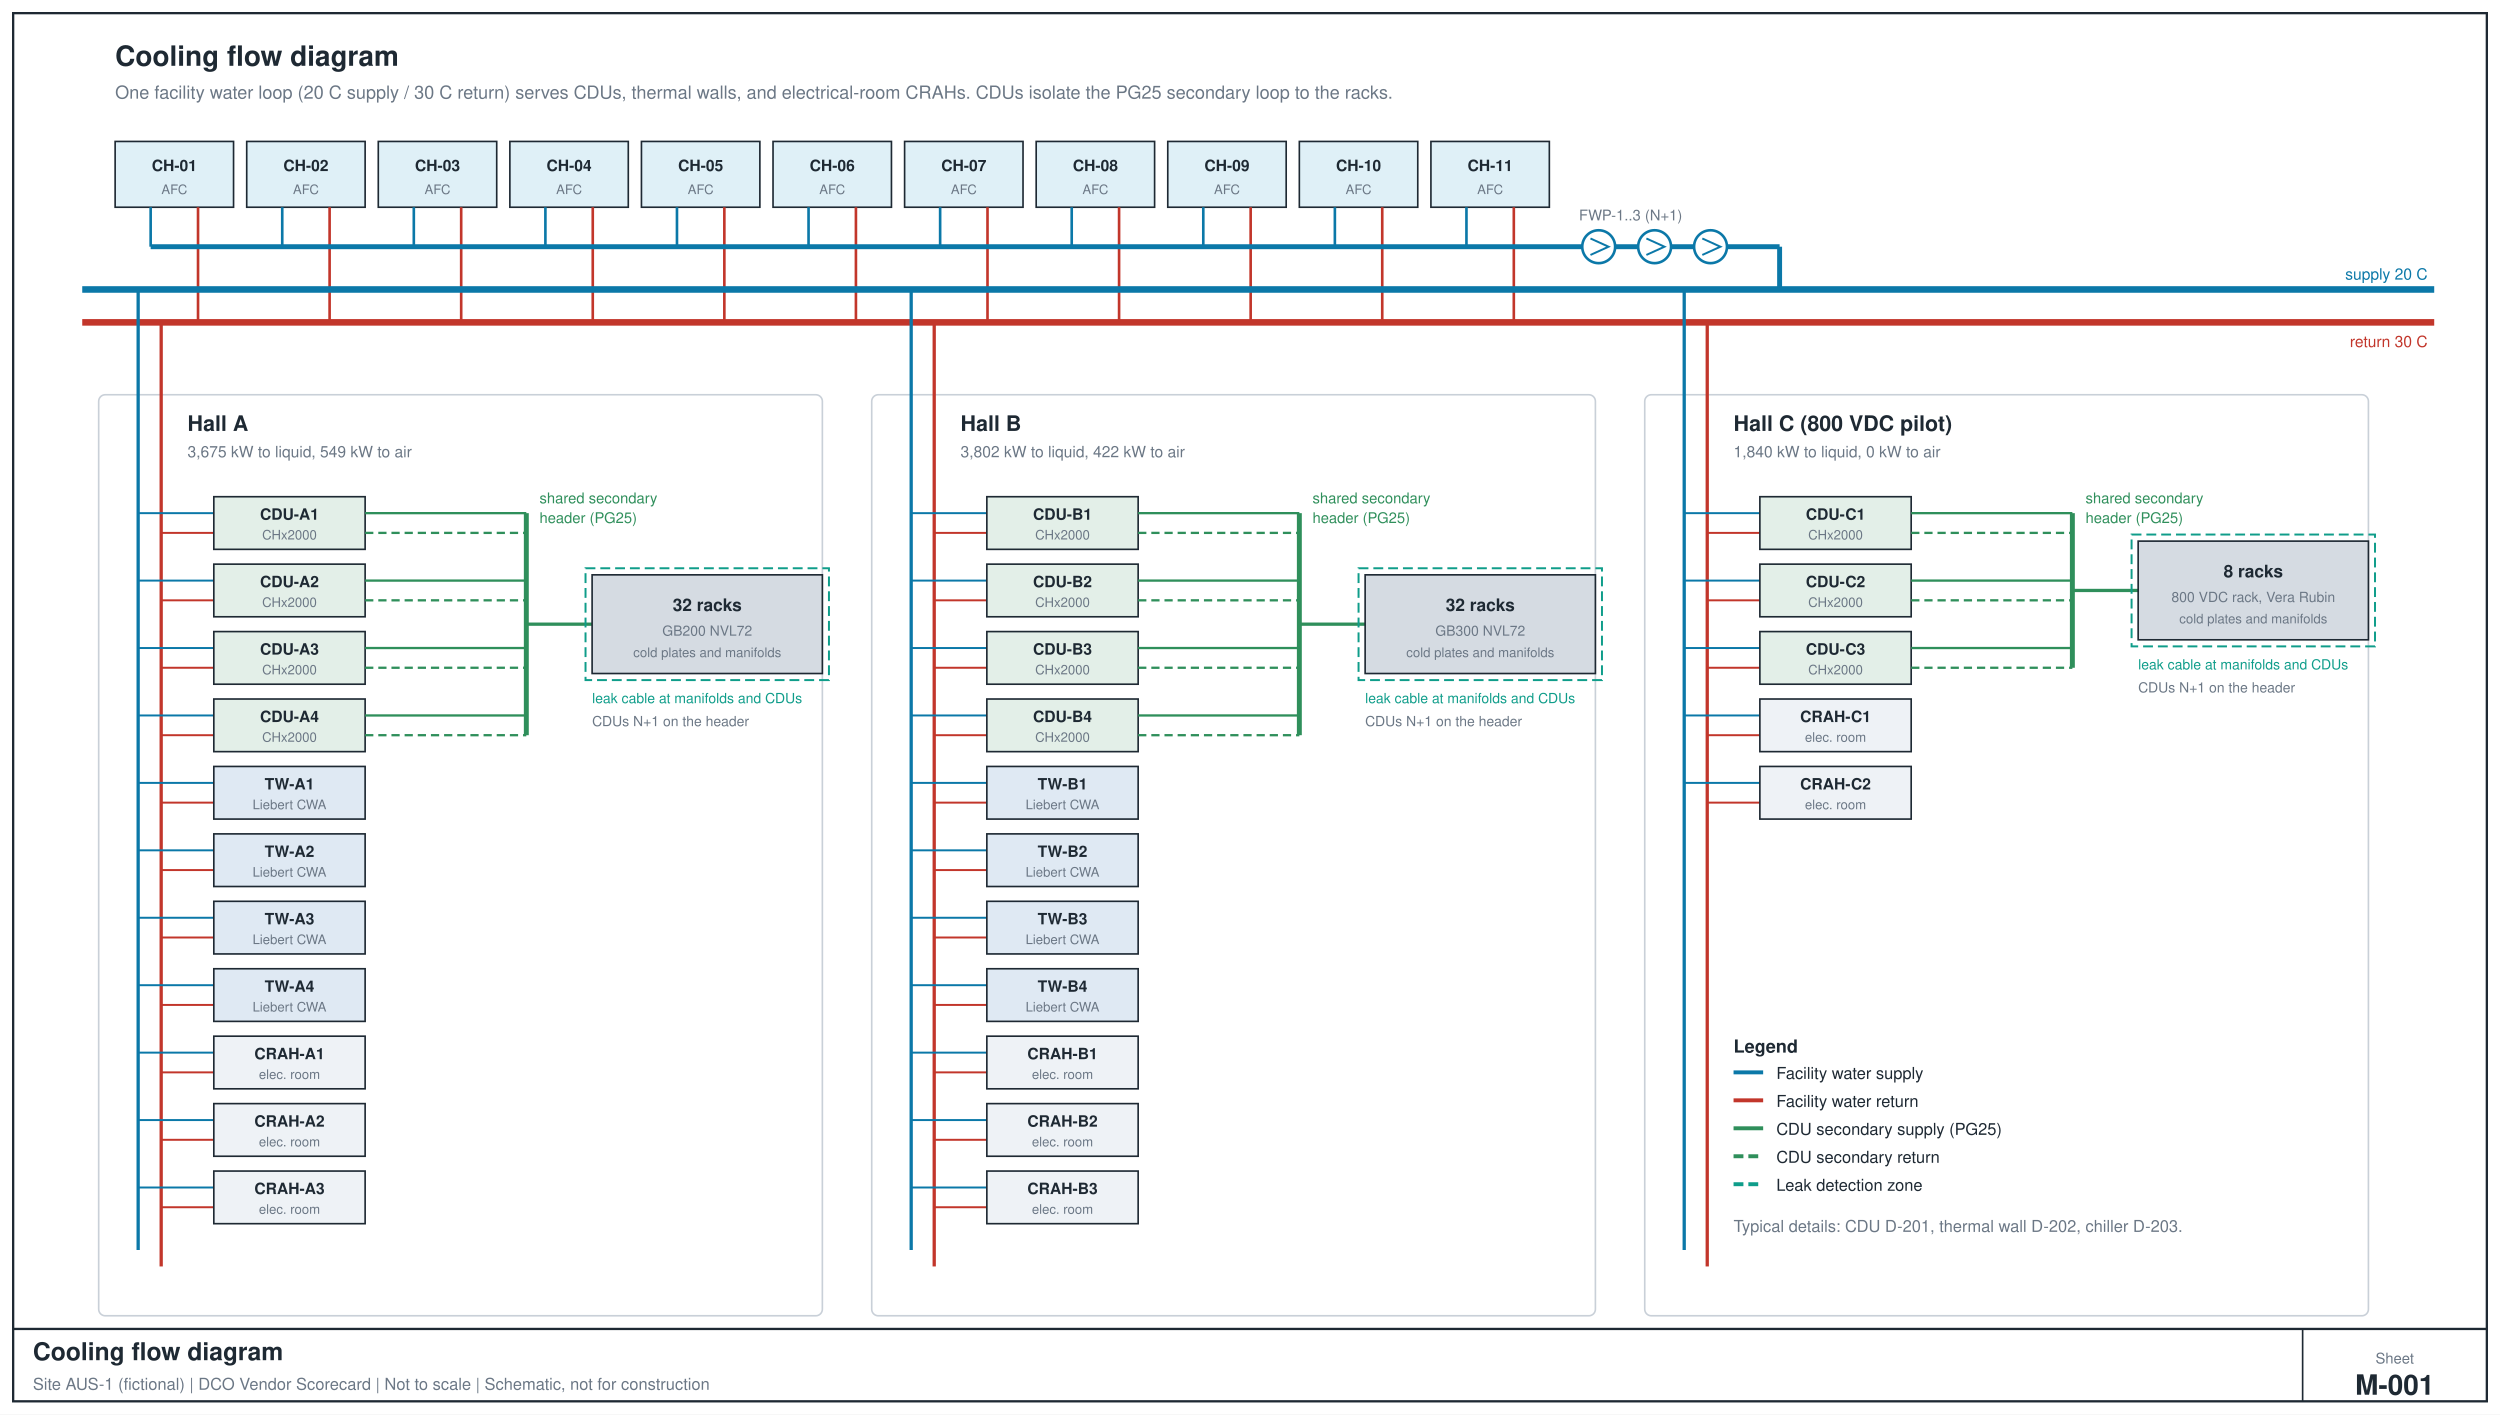
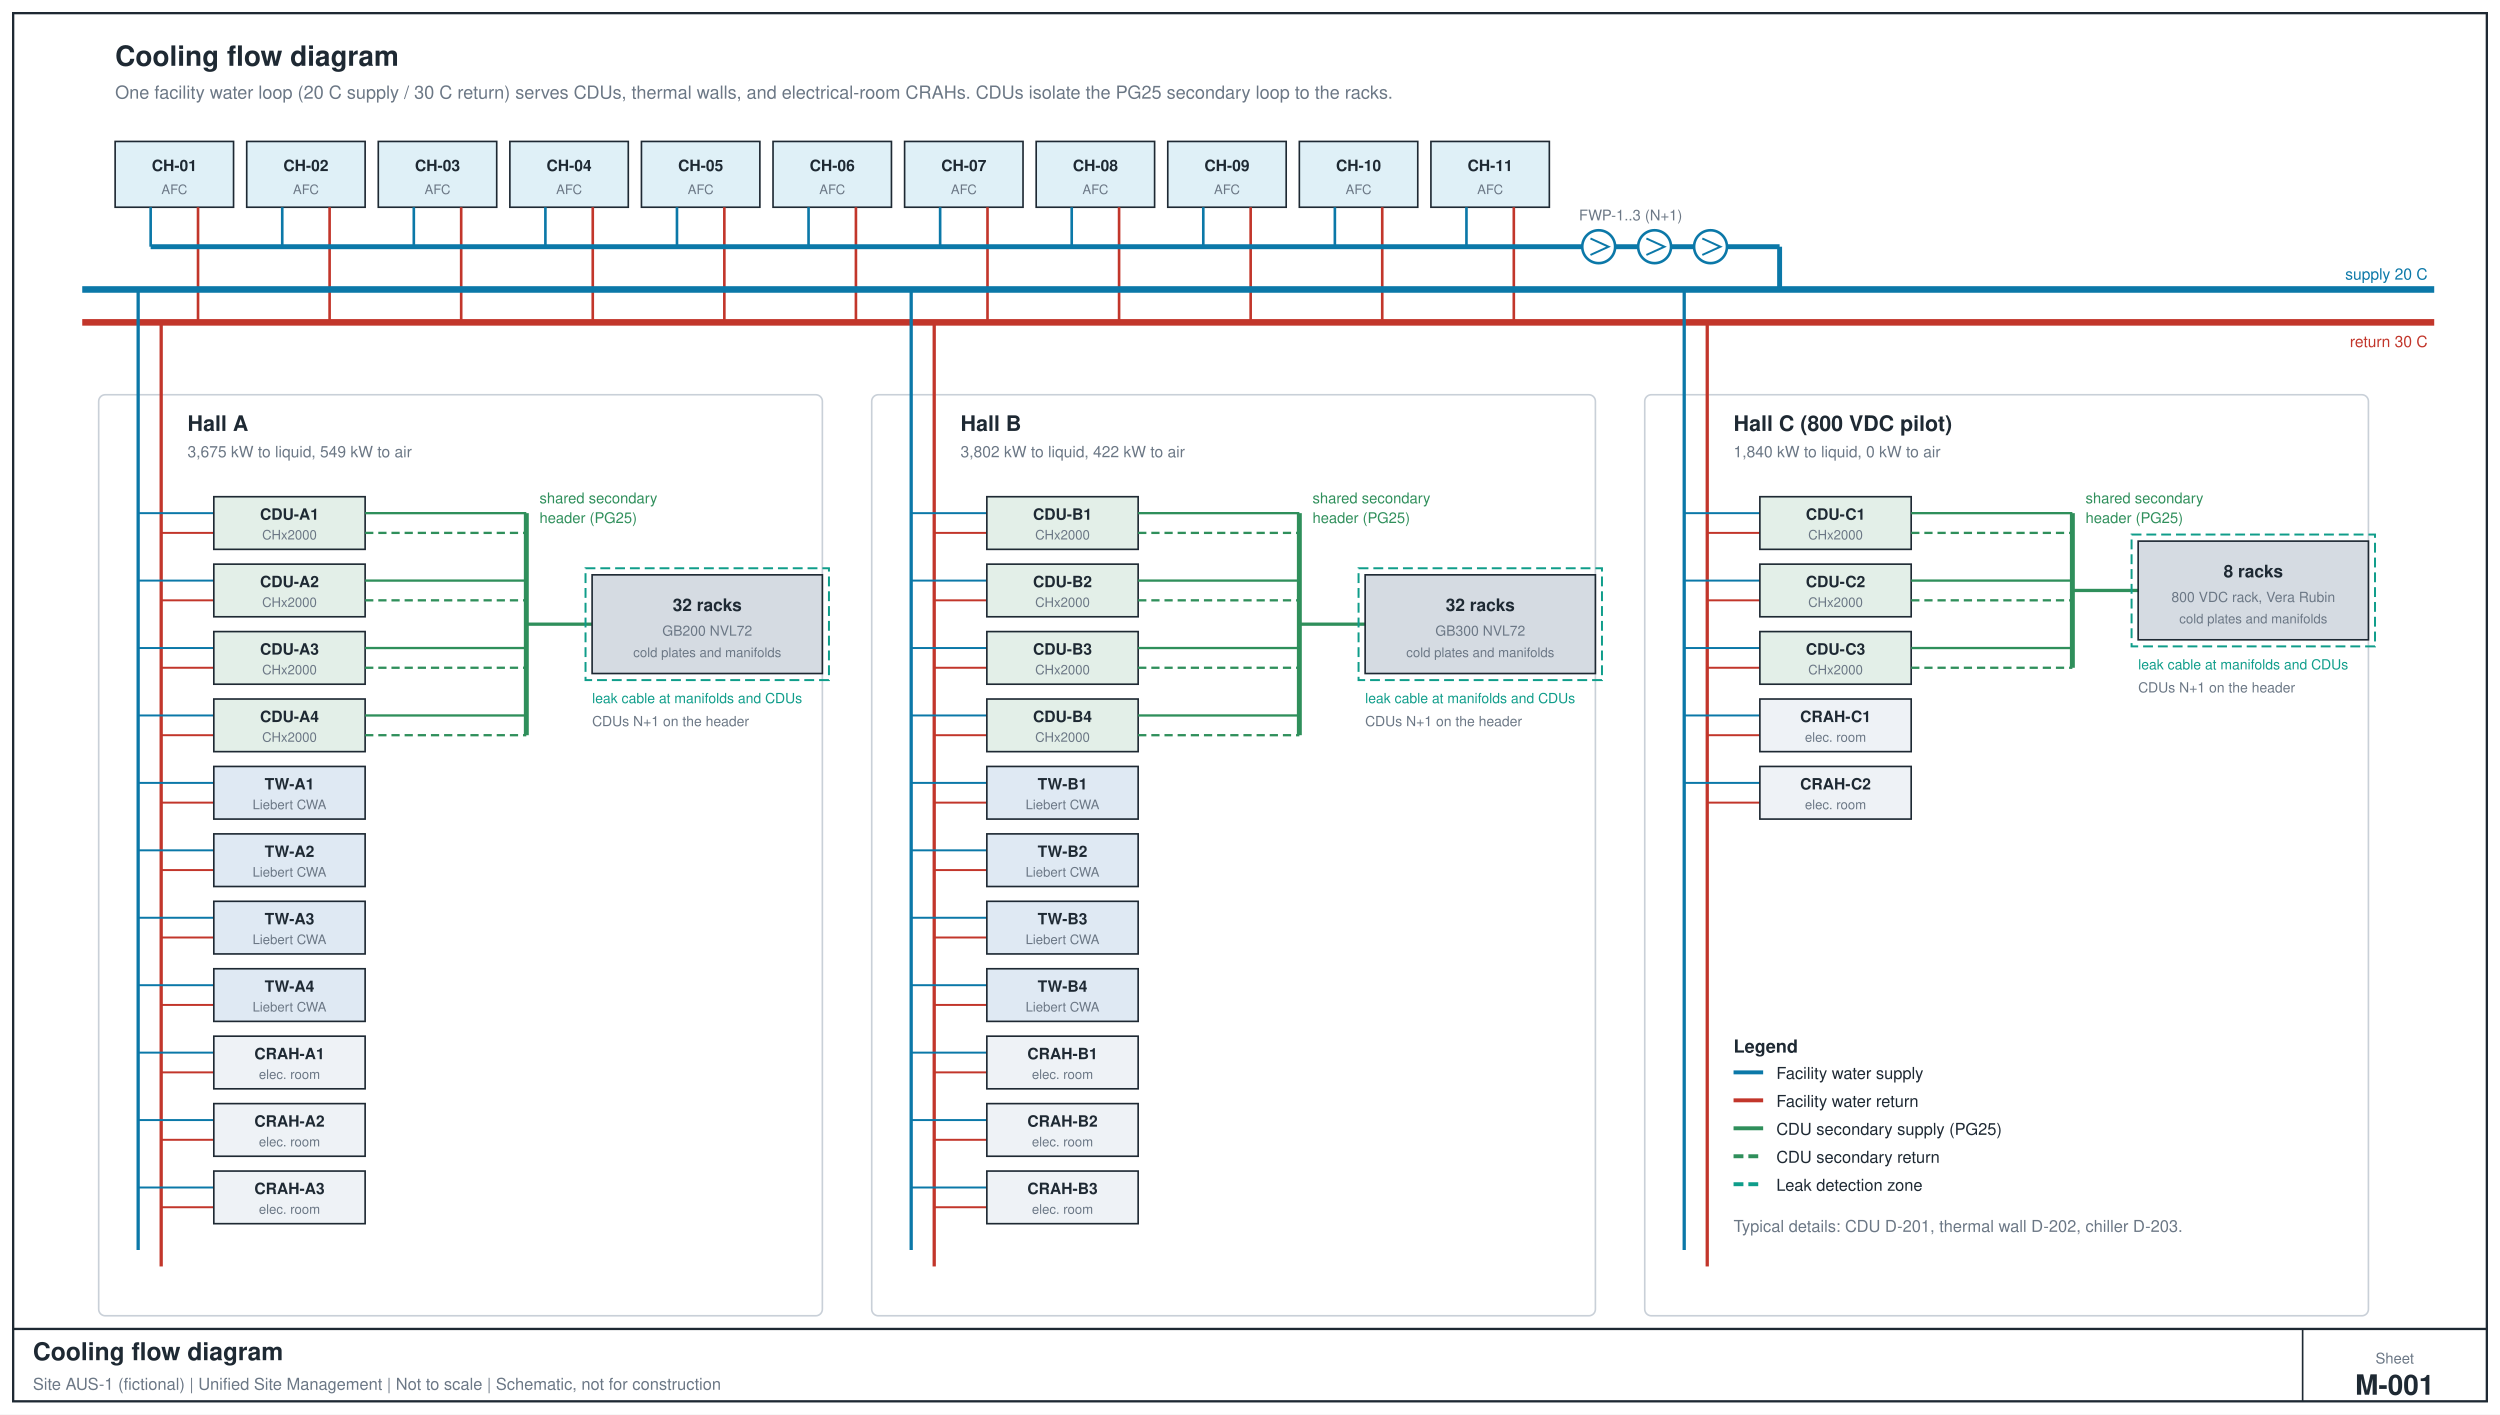
<svg xmlns="http://www.w3.org/2000/svg" width="1520" height="860" viewBox="0 0 1520 860">
  <rect width="100%" height="100%" fill="#ffffff" />
  <text x="70.0" y="40.0" font-family="Helvetica, Arial, sans-serif" font-size="17" text-anchor="start" fill="#1e2933" font-weight="bold">Cooling flow diagram</text>
  <text x="70.0" y="60.0" font-family="Helvetica, Arial, sans-serif" font-size="11" text-anchor="start" fill="#6b7785" font-weight="normal">One facility water loop (20 C supply / 30 C return) serves CDUs, thermal walls, and electrical-room CRAHs. CDUs isolate the PG25 secondary loop to the racks.</text>
  <rect x="70.0" y="86.0" width="72.0" height="40.0" rx="0" fill="#dff0f7" stroke="#1e2933" stroke-width="1.0" />
  <text x="106.0" y="104.0" font-family="Helvetica, Arial, sans-serif" font-size="9.5" text-anchor="middle" fill="#1e2933" font-weight="bold">CH-01</text>
  <text x="106.0" y="118.0" font-family="Helvetica, Arial, sans-serif" font-size="8" text-anchor="middle" fill="#6b7785" font-weight="normal">AFC</text>
  <line x1="91.6" y1="126.0" x2="91.6" y2="150.0" stroke="#0b78a8" stroke-width="1.6" />
  <line x1="120.4" y1="126.0" x2="120.4" y2="196.0" stroke="#c2362b" stroke-width="1.6" />
  <rect x="150.0" y="86.0" width="72.0" height="40.0" rx="0" fill="#dff0f7" stroke="#1e2933" stroke-width="1.0" />
  <text x="186.0" y="104.0" font-family="Helvetica, Arial, sans-serif" font-size="9.5" text-anchor="middle" fill="#1e2933" font-weight="bold">CH-02</text>
  <text x="186.0" y="118.0" font-family="Helvetica, Arial, sans-serif" font-size="8" text-anchor="middle" fill="#6b7785" font-weight="normal">AFC</text>
  <line x1="171.6" y1="126.0" x2="171.6" y2="150.0" stroke="#0b78a8" stroke-width="1.6" />
  <line x1="200.4" y1="126.0" x2="200.4" y2="196.0" stroke="#c2362b" stroke-width="1.6" />
  <rect x="230.0" y="86.0" width="72.0" height="40.0" rx="0" fill="#dff0f7" stroke="#1e2933" stroke-width="1.0" />
  <text x="266.0" y="104.0" font-family="Helvetica, Arial, sans-serif" font-size="9.5" text-anchor="middle" fill="#1e2933" font-weight="bold">CH-03</text>
  <text x="266.0" y="118.0" font-family="Helvetica, Arial, sans-serif" font-size="8" text-anchor="middle" fill="#6b7785" font-weight="normal">AFC</text>
  <line x1="251.6" y1="126.0" x2="251.6" y2="150.0" stroke="#0b78a8" stroke-width="1.6" />
  <line x1="280.4" y1="126.0" x2="280.4" y2="196.0" stroke="#c2362b" stroke-width="1.6" />
  <rect x="310.0" y="86.0" width="72.0" height="40.0" rx="0" fill="#dff0f7" stroke="#1e2933" stroke-width="1.0" />
  <text x="346.0" y="104.0" font-family="Helvetica, Arial, sans-serif" font-size="9.5" text-anchor="middle" fill="#1e2933" font-weight="bold">CH-04</text>
  <text x="346.0" y="118.0" font-family="Helvetica, Arial, sans-serif" font-size="8" text-anchor="middle" fill="#6b7785" font-weight="normal">AFC</text>
  <line x1="331.6" y1="126.0" x2="331.6" y2="150.0" stroke="#0b78a8" stroke-width="1.6" />
  <line x1="360.4" y1="126.0" x2="360.4" y2="196.0" stroke="#c2362b" stroke-width="1.6" />
  <rect x="390.0" y="86.0" width="72.0" height="40.0" rx="0" fill="#dff0f7" stroke="#1e2933" stroke-width="1.0" />
  <text x="426.0" y="104.0" font-family="Helvetica, Arial, sans-serif" font-size="9.5" text-anchor="middle" fill="#1e2933" font-weight="bold">CH-05</text>
  <text x="426.0" y="118.0" font-family="Helvetica, Arial, sans-serif" font-size="8" text-anchor="middle" fill="#6b7785" font-weight="normal">AFC</text>
  <line x1="411.6" y1="126.0" x2="411.6" y2="150.0" stroke="#0b78a8" stroke-width="1.6" />
  <line x1="440.4" y1="126.0" x2="440.4" y2="196.0" stroke="#c2362b" stroke-width="1.6" />
  <rect x="470.0" y="86.0" width="72.0" height="40.0" rx="0" fill="#dff0f7" stroke="#1e2933" stroke-width="1.0" />
  <text x="506.0" y="104.0" font-family="Helvetica, Arial, sans-serif" font-size="9.5" text-anchor="middle" fill="#1e2933" font-weight="bold">CH-06</text>
  <text x="506.0" y="118.0" font-family="Helvetica, Arial, sans-serif" font-size="8" text-anchor="middle" fill="#6b7785" font-weight="normal">AFC</text>
  <line x1="491.6" y1="126.0" x2="491.6" y2="150.0" stroke="#0b78a8" stroke-width="1.6" />
  <line x1="520.4" y1="126.0" x2="520.4" y2="196.0" stroke="#c2362b" stroke-width="1.6" />
  <rect x="550.0" y="86.0" width="72.0" height="40.0" rx="0" fill="#dff0f7" stroke="#1e2933" stroke-width="1.0" />
  <text x="586.0" y="104.0" font-family="Helvetica, Arial, sans-serif" font-size="9.5" text-anchor="middle" fill="#1e2933" font-weight="bold">CH-07</text>
  <text x="586.0" y="118.0" font-family="Helvetica, Arial, sans-serif" font-size="8" text-anchor="middle" fill="#6b7785" font-weight="normal">AFC</text>
  <line x1="571.6" y1="126.0" x2="571.6" y2="150.0" stroke="#0b78a8" stroke-width="1.6" />
  <line x1="600.4" y1="126.0" x2="600.4" y2="196.0" stroke="#c2362b" stroke-width="1.6" />
  <rect x="630.0" y="86.0" width="72.0" height="40.0" rx="0" fill="#dff0f7" stroke="#1e2933" stroke-width="1.0" />
  <text x="666.0" y="104.0" font-family="Helvetica, Arial, sans-serif" font-size="9.5" text-anchor="middle" fill="#1e2933" font-weight="bold">CH-08</text>
  <text x="666.0" y="118.0" font-family="Helvetica, Arial, sans-serif" font-size="8" text-anchor="middle" fill="#6b7785" font-weight="normal">AFC</text>
  <line x1="651.6" y1="126.0" x2="651.6" y2="150.0" stroke="#0b78a8" stroke-width="1.6" />
  <line x1="680.4" y1="126.0" x2="680.4" y2="196.0" stroke="#c2362b" stroke-width="1.6" />
  <rect x="710.0" y="86.0" width="72.0" height="40.0" rx="0" fill="#dff0f7" stroke="#1e2933" stroke-width="1.0" />
  <text x="746.0" y="104.0" font-family="Helvetica, Arial, sans-serif" font-size="9.5" text-anchor="middle" fill="#1e2933" font-weight="bold">CH-09</text>
  <text x="746.0" y="118.0" font-family="Helvetica, Arial, sans-serif" font-size="8" text-anchor="middle" fill="#6b7785" font-weight="normal">AFC</text>
  <line x1="731.6" y1="126.0" x2="731.6" y2="150.0" stroke="#0b78a8" stroke-width="1.6" />
  <line x1="760.4" y1="126.0" x2="760.4" y2="196.0" stroke="#c2362b" stroke-width="1.6" />
  <rect x="790.0" y="86.0" width="72.0" height="40.0" rx="0" fill="#dff0f7" stroke="#1e2933" stroke-width="1.0" />
  <text x="826.0" y="104.0" font-family="Helvetica, Arial, sans-serif" font-size="9.5" text-anchor="middle" fill="#1e2933" font-weight="bold">CH-10</text>
  <text x="826.0" y="118.0" font-family="Helvetica, Arial, sans-serif" font-size="8" text-anchor="middle" fill="#6b7785" font-weight="normal">AFC</text>
  <line x1="811.6" y1="126.0" x2="811.6" y2="150.0" stroke="#0b78a8" stroke-width="1.6" />
  <line x1="840.4" y1="126.0" x2="840.4" y2="196.0" stroke="#c2362b" stroke-width="1.6" />
  <rect x="870.0" y="86.0" width="72.0" height="40.0" rx="0" fill="#dff0f7" stroke="#1e2933" stroke-width="1.0" />
  <text x="906.0" y="104.0" font-family="Helvetica, Arial, sans-serif" font-size="9.5" text-anchor="middle" fill="#1e2933" font-weight="bold">CH-11</text>
  <text x="906.0" y="118.0" font-family="Helvetica, Arial, sans-serif" font-size="8" text-anchor="middle" fill="#6b7785" font-weight="normal">AFC</text>
  <line x1="891.6" y1="126.0" x2="891.6" y2="150.0" stroke="#0b78a8" stroke-width="1.6" />
  <line x1="920.4" y1="126.0" x2="920.4" y2="196.0" stroke="#c2362b" stroke-width="1.6" />
  <line x1="91.6" y1="150.0" x2="1082.0" y2="150.0" stroke="#0b78a8" stroke-width="3" />
  <circle cx="972.0" cy="150.0" r="10" fill="#ffffff" stroke="#0b78a8" stroke-width="1.6" />
  <polyline points="967.0,155.0 978.0,150.0 967.0,145.0" fill="none" stroke="#0b78a8" stroke-width="1.2" />
  <circle cx="1006.0" cy="150.0" r="10" fill="#ffffff" stroke="#0b78a8" stroke-width="1.6" />
  <polyline points="1001.0,155.0 1012.0,150.0 1001.0,145.0" fill="none" stroke="#0b78a8" stroke-width="1.2" />
  <circle cx="1040.0" cy="150.0" r="10" fill="#ffffff" stroke="#0b78a8" stroke-width="1.6" />
  <polyline points="1035.0,155.0 1046.0,150.0 1035.0,145.0" fill="none" stroke="#0b78a8" stroke-width="1.2" />
  <text x="960.0" y="134.0" font-family="Helvetica, Arial, sans-serif" font-size="9" text-anchor="start" fill="#6b7785" font-weight="normal">FWP-1..3 (N+1)</text>
  <line x1="1082.0" y1="150.0" x2="1082.0" y2="176.0" stroke="#0b78a8" stroke-width="3" />
  <line x1="50.0" y1="176.0" x2="1480.0" y2="176.0" stroke="#0b78a8" stroke-width="4" />
  <line x1="50.0" y1="196.0" x2="1480.0" y2="196.0" stroke="#c2362b" stroke-width="4" />
  <text x="1476.0" y="170.0" font-family="Helvetica, Arial, sans-serif" font-size="9.5" text-anchor="end" fill="#0b78a8" font-weight="normal">supply 20 C</text>
  <text x="1476.0" y="211.0" font-family="Helvetica, Arial, sans-serif" font-size="9.5" text-anchor="end" fill="#c2362b" font-weight="normal">return 30 C</text>
  <rect x="60.0" y="240.0" width="440.0" height="560.0" rx="4" fill="none" stroke="#c9d0d8" stroke-width="1.0" />
  <text x="114.0" y="262.0" font-family="Helvetica, Arial, sans-serif" font-size="13" text-anchor="start" fill="#1e2933" font-weight="bold">Hall A</text>
  <text x="114.0" y="278.0" font-family="Helvetica, Arial, sans-serif" font-size="9.5" text-anchor="start" fill="#6b7785" font-weight="normal">3,675 kW to liquid, 549 kW to air</text>
  <line x1="84.0" y1="176.0" x2="84.0" y2="760.0" stroke="#0b78a8" stroke-width="2" />
  <line x1="98.0" y1="196.0" x2="98.0" y2="770.0" stroke="#c2362b" stroke-width="2" />
  <line x1="84.0" y1="312.0" x2="130.0" y2="312.0" stroke="#0b78a8" stroke-width="1.2" />
  <line x1="98.0" y1="324.0" x2="130.0" y2="324.0" stroke="#c2362b" stroke-width="1.2" />
  <rect x="130.0" y="302.0" width="92.0" height="32.0" rx="0" fill="#e3efe8" stroke="#1e2933" stroke-width="1.0" />
  <text x="176.0" y="316.0" font-family="Helvetica, Arial, sans-serif" font-size="9.5" text-anchor="middle" fill="#1e2933" font-weight="bold">CDU-A1</text>
  <text x="176.0" y="328.0" font-family="Helvetica, Arial, sans-serif" font-size="8" text-anchor="middle" fill="#6b7785" font-weight="normal">CHx2000</text>
  <line x1="222.0" y1="312.0" x2="320.0" y2="312.0" stroke="#2f8f5b" stroke-width="1.4" />
  <line x1="222.0" y1="324.0" x2="320.0" y2="324.0" stroke="#2f8f5b" stroke-width="1.4" stroke-dasharray="5 3" />
  <line x1="84.0" y1="353.0" x2="130.0" y2="353.0" stroke="#0b78a8" stroke-width="1.2" />
  <line x1="98.0" y1="365.0" x2="130.0" y2="365.0" stroke="#c2362b" stroke-width="1.2" />
  <rect x="130.0" y="343.0" width="92.0" height="32.0" rx="0" fill="#e3efe8" stroke="#1e2933" stroke-width="1.0" />
  <text x="176.0" y="357.0" font-family="Helvetica, Arial, sans-serif" font-size="9.5" text-anchor="middle" fill="#1e2933" font-weight="bold">CDU-A2</text>
  <text x="176.0" y="369.0" font-family="Helvetica, Arial, sans-serif" font-size="8" text-anchor="middle" fill="#6b7785" font-weight="normal">CHx2000</text>
  <line x1="222.0" y1="353.0" x2="320.0" y2="353.0" stroke="#2f8f5b" stroke-width="1.4" />
  <line x1="222.0" y1="365.0" x2="320.0" y2="365.0" stroke="#2f8f5b" stroke-width="1.4" stroke-dasharray="5 3" />
  <line x1="84.0" y1="394.0" x2="130.0" y2="394.0" stroke="#0b78a8" stroke-width="1.2" />
  <line x1="98.0" y1="406.0" x2="130.0" y2="406.0" stroke="#c2362b" stroke-width="1.2" />
  <rect x="130.0" y="384.0" width="92.0" height="32.0" rx="0" fill="#e3efe8" stroke="#1e2933" stroke-width="1.0" />
  <text x="176.0" y="398.0" font-family="Helvetica, Arial, sans-serif" font-size="9.5" text-anchor="middle" fill="#1e2933" font-weight="bold">CDU-A3</text>
  <text x="176.0" y="410.0" font-family="Helvetica, Arial, sans-serif" font-size="8" text-anchor="middle" fill="#6b7785" font-weight="normal">CHx2000</text>
  <line x1="222.0" y1="394.0" x2="320.0" y2="394.0" stroke="#2f8f5b" stroke-width="1.4" />
  <line x1="222.0" y1="406.0" x2="320.0" y2="406.0" stroke="#2f8f5b" stroke-width="1.4" stroke-dasharray="5 3" />
  <line x1="84.0" y1="435.0" x2="130.0" y2="435.0" stroke="#0b78a8" stroke-width="1.2" />
  <line x1="98.0" y1="447.0" x2="130.0" y2="447.0" stroke="#c2362b" stroke-width="1.2" />
  <rect x="130.0" y="425.0" width="92.0" height="32.0" rx="0" fill="#e3efe8" stroke="#1e2933" stroke-width="1.0" />
  <text x="176.0" y="439.0" font-family="Helvetica, Arial, sans-serif" font-size="9.5" text-anchor="middle" fill="#1e2933" font-weight="bold">CDU-A4</text>
  <text x="176.0" y="451.0" font-family="Helvetica, Arial, sans-serif" font-size="8" text-anchor="middle" fill="#6b7785" font-weight="normal">CHx2000</text>
  <line x1="222.0" y1="435.0" x2="320.0" y2="435.0" stroke="#2f8f5b" stroke-width="1.4" />
  <line x1="222.0" y1="447.0" x2="320.0" y2="447.0" stroke="#2f8f5b" stroke-width="1.4" stroke-dasharray="5 3" />
  <line x1="84.0" y1="476.0" x2="130.0" y2="476.0" stroke="#0b78a8" stroke-width="1.2" />
  <line x1="98.0" y1="488.0" x2="130.0" y2="488.0" stroke="#c2362b" stroke-width="1.2" />
  <rect x="130.0" y="466.0" width="92.0" height="32.0" rx="0" fill="#dfe9f3" stroke="#1e2933" stroke-width="1.0" />
  <text x="176.0" y="480.0" font-family="Helvetica, Arial, sans-serif" font-size="9.5" text-anchor="middle" fill="#1e2933" font-weight="bold">TW-A1</text>
  <text x="176.0" y="492.0" font-family="Helvetica, Arial, sans-serif" font-size="8" text-anchor="middle" fill="#6b7785" font-weight="normal">Liebert CWA</text>
  <line x1="84.0" y1="517.0" x2="130.0" y2="517.0" stroke="#0b78a8" stroke-width="1.2" />
  <line x1="98.0" y1="529.0" x2="130.0" y2="529.0" stroke="#c2362b" stroke-width="1.2" />
  <rect x="130.0" y="507.0" width="92.0" height="32.0" rx="0" fill="#dfe9f3" stroke="#1e2933" stroke-width="1.0" />
  <text x="176.0" y="521.0" font-family="Helvetica, Arial, sans-serif" font-size="9.5" text-anchor="middle" fill="#1e2933" font-weight="bold">TW-A2</text>
  <text x="176.0" y="533.0" font-family="Helvetica, Arial, sans-serif" font-size="8" text-anchor="middle" fill="#6b7785" font-weight="normal">Liebert CWA</text>
  <line x1="84.0" y1="558.0" x2="130.0" y2="558.0" stroke="#0b78a8" stroke-width="1.2" />
  <line x1="98.0" y1="570.0" x2="130.0" y2="570.0" stroke="#c2362b" stroke-width="1.2" />
  <rect x="130.0" y="548.0" width="92.0" height="32.0" rx="0" fill="#dfe9f3" stroke="#1e2933" stroke-width="1.0" />
  <text x="176.0" y="562.0" font-family="Helvetica, Arial, sans-serif" font-size="9.5" text-anchor="middle" fill="#1e2933" font-weight="bold">TW-A3</text>
  <text x="176.0" y="574.0" font-family="Helvetica, Arial, sans-serif" font-size="8" text-anchor="middle" fill="#6b7785" font-weight="normal">Liebert CWA</text>
  <line x1="84.0" y1="599.0" x2="130.0" y2="599.0" stroke="#0b78a8" stroke-width="1.2" />
  <line x1="98.0" y1="611.0" x2="130.0" y2="611.0" stroke="#c2362b" stroke-width="1.2" />
  <rect x="130.0" y="589.0" width="92.0" height="32.0" rx="0" fill="#dfe9f3" stroke="#1e2933" stroke-width="1.0" />
  <text x="176.0" y="603.0" font-family="Helvetica, Arial, sans-serif" font-size="9.5" text-anchor="middle" fill="#1e2933" font-weight="bold">TW-A4</text>
  <text x="176.0" y="615.0" font-family="Helvetica, Arial, sans-serif" font-size="8" text-anchor="middle" fill="#6b7785" font-weight="normal">Liebert CWA</text>
  <line x1="84.0" y1="640.0" x2="130.0" y2="640.0" stroke="#0b78a8" stroke-width="1.2" />
  <line x1="98.0" y1="652.0" x2="130.0" y2="652.0" stroke="#c2362b" stroke-width="1.2" />
  <rect x="130.0" y="630.0" width="92.0" height="32.0" rx="0" fill="#eef2f6" stroke="#1e2933" stroke-width="1.0" />
  <text x="176.0" y="644.0" font-family="Helvetica, Arial, sans-serif" font-size="9.5" text-anchor="middle" fill="#1e2933" font-weight="bold">CRAH-A1</text>
  <text x="176.0" y="656.0" font-family="Helvetica, Arial, sans-serif" font-size="8" text-anchor="middle" fill="#6b7785" font-weight="normal">elec. room</text>
  <line x1="84.0" y1="681.0" x2="130.0" y2="681.0" stroke="#0b78a8" stroke-width="1.2" />
  <line x1="98.0" y1="693.0" x2="130.0" y2="693.0" stroke="#c2362b" stroke-width="1.2" />
  <rect x="130.0" y="671.0" width="92.0" height="32.0" rx="0" fill="#eef2f6" stroke="#1e2933" stroke-width="1.0" />
  <text x="176.0" y="685.0" font-family="Helvetica, Arial, sans-serif" font-size="9.5" text-anchor="middle" fill="#1e2933" font-weight="bold">CRAH-A2</text>
  <text x="176.0" y="697.0" font-family="Helvetica, Arial, sans-serif" font-size="8" text-anchor="middle" fill="#6b7785" font-weight="normal">elec. room</text>
  <line x1="84.0" y1="722.0" x2="130.0" y2="722.0" stroke="#0b78a8" stroke-width="1.2" />
  <line x1="98.0" y1="734.0" x2="130.0" y2="734.0" stroke="#c2362b" stroke-width="1.2" />
  <rect x="130.0" y="712.0" width="92.0" height="32.0" rx="0" fill="#eef2f6" stroke="#1e2933" stroke-width="1.0" />
  <text x="176.0" y="726.0" font-family="Helvetica, Arial, sans-serif" font-size="9.5" text-anchor="middle" fill="#1e2933" font-weight="bold">CRAH-A3</text>
  <text x="176.0" y="738.0" font-family="Helvetica, Arial, sans-serif" font-size="8" text-anchor="middle" fill="#6b7785" font-weight="normal">elec. room</text>
  <line x1="320.0" y1="312.0" x2="320.0" y2="447.0" stroke="#2f8f5b" stroke-width="3" />
  <text x="328.0" y="306.0" font-family="Helvetica, Arial, sans-serif" font-size="9" text-anchor="start" fill="#2f8f5b" font-weight="normal">shared secondary</text>
  <text x="328.0" y="318.0" font-family="Helvetica, Arial, sans-serif" font-size="9" text-anchor="start" fill="#2f8f5b" font-weight="normal">header (PG25)</text>
  <line x1="320.0" y1="379.5" x2="360.0" y2="379.5" stroke="#2f8f5b" stroke-width="2" />
  <rect x="360.0" y="349.5" width="140.0" height="60.0" rx="0" fill="#d5dbe2" stroke="#1e2933" stroke-width="1.0" />
  <text x="430.0" y="371.5" font-family="Helvetica, Arial, sans-serif" font-size="10.5" text-anchor="middle" fill="#1e2933" font-weight="bold">32 racks</text>
  <text x="430.0" y="386.5" font-family="Helvetica, Arial, sans-serif" font-size="8.5" text-anchor="middle" fill="#6b7785" font-weight="normal">GB200 NVL72</text>
  <text x="430.0" y="399.5" font-family="Helvetica, Arial, sans-serif" font-size="8" text-anchor="middle" fill="#6b7785" font-weight="normal">cold plates and manifolds</text>
  <rect x="356.0" y="345.5" width="148.0" height="68.0" rx="0" fill="none" stroke="#0f9d8a" stroke-width="1.2" stroke-dasharray="6 3" />
  <text x="360.0" y="427.5" font-family="Helvetica, Arial, sans-serif" font-size="8.5" text-anchor="start" fill="#0f9d8a" font-weight="normal">leak cable at manifolds and CDUs</text>
  <text x="360.0" y="441.5" font-family="Helvetica, Arial, sans-serif" font-size="8.5" text-anchor="start" fill="#6b7785" font-weight="normal">CDUs N+1 on the header</text>
  <rect x="530.0" y="240.0" width="440.0" height="560.0" rx="4" fill="none" stroke="#c9d0d8" stroke-width="1.0" />
  <text x="584.0" y="262.0" font-family="Helvetica, Arial, sans-serif" font-size="13" text-anchor="start" fill="#1e2933" font-weight="bold">Hall B</text>
  <text x="584.0" y="278.0" font-family="Helvetica, Arial, sans-serif" font-size="9.5" text-anchor="start" fill="#6b7785" font-weight="normal">3,802 kW to liquid, 422 kW to air</text>
  <line x1="554.0" y1="176.0" x2="554.0" y2="760.0" stroke="#0b78a8" stroke-width="2" />
  <line x1="568.0" y1="196.0" x2="568.0" y2="770.0" stroke="#c2362b" stroke-width="2" />
  <line x1="554.0" y1="312.0" x2="600.0" y2="312.0" stroke="#0b78a8" stroke-width="1.2" />
  <line x1="568.0" y1="324.0" x2="600.0" y2="324.0" stroke="#c2362b" stroke-width="1.2" />
  <rect x="600.0" y="302.0" width="92.0" height="32.0" rx="0" fill="#e3efe8" stroke="#1e2933" stroke-width="1.0" />
  <text x="646.0" y="316.0" font-family="Helvetica, Arial, sans-serif" font-size="9.5" text-anchor="middle" fill="#1e2933" font-weight="bold">CDU-B1</text>
  <text x="646.0" y="328.0" font-family="Helvetica, Arial, sans-serif" font-size="8" text-anchor="middle" fill="#6b7785" font-weight="normal">CHx2000</text>
  <line x1="692.0" y1="312.0" x2="790.0" y2="312.0" stroke="#2f8f5b" stroke-width="1.4" />
  <line x1="692.0" y1="324.0" x2="790.0" y2="324.0" stroke="#2f8f5b" stroke-width="1.4" stroke-dasharray="5 3" />
  <line x1="554.0" y1="353.0" x2="600.0" y2="353.0" stroke="#0b78a8" stroke-width="1.2" />
  <line x1="568.0" y1="365.0" x2="600.0" y2="365.0" stroke="#c2362b" stroke-width="1.2" />
  <rect x="600.0" y="343.0" width="92.0" height="32.0" rx="0" fill="#e3efe8" stroke="#1e2933" stroke-width="1.0" />
  <text x="646.0" y="357.0" font-family="Helvetica, Arial, sans-serif" font-size="9.5" text-anchor="middle" fill="#1e2933" font-weight="bold">CDU-B2</text>
  <text x="646.0" y="369.0" font-family="Helvetica, Arial, sans-serif" font-size="8" text-anchor="middle" fill="#6b7785" font-weight="normal">CHx2000</text>
  <line x1="692.0" y1="353.0" x2="790.0" y2="353.0" stroke="#2f8f5b" stroke-width="1.4" />
  <line x1="692.0" y1="365.0" x2="790.0" y2="365.0" stroke="#2f8f5b" stroke-width="1.4" stroke-dasharray="5 3" />
  <line x1="554.0" y1="394.0" x2="600.0" y2="394.0" stroke="#0b78a8" stroke-width="1.2" />
  <line x1="568.0" y1="406.0" x2="600.0" y2="406.0" stroke="#c2362b" stroke-width="1.2" />
  <rect x="600.0" y="384.0" width="92.0" height="32.0" rx="0" fill="#e3efe8" stroke="#1e2933" stroke-width="1.0" />
  <text x="646.0" y="398.0" font-family="Helvetica, Arial, sans-serif" font-size="9.5" text-anchor="middle" fill="#1e2933" font-weight="bold">CDU-B3</text>
  <text x="646.0" y="410.0" font-family="Helvetica, Arial, sans-serif" font-size="8" text-anchor="middle" fill="#6b7785" font-weight="normal">CHx2000</text>
  <line x1="692.0" y1="394.0" x2="790.0" y2="394.0" stroke="#2f8f5b" stroke-width="1.4" />
  <line x1="692.0" y1="406.0" x2="790.0" y2="406.0" stroke="#2f8f5b" stroke-width="1.4" stroke-dasharray="5 3" />
  <line x1="554.0" y1="435.0" x2="600.0" y2="435.0" stroke="#0b78a8" stroke-width="1.2" />
  <line x1="568.0" y1="447.0" x2="600.0" y2="447.0" stroke="#c2362b" stroke-width="1.2" />
  <rect x="600.0" y="425.0" width="92.0" height="32.0" rx="0" fill="#e3efe8" stroke="#1e2933" stroke-width="1.0" />
  <text x="646.0" y="439.0" font-family="Helvetica, Arial, sans-serif" font-size="9.5" text-anchor="middle" fill="#1e2933" font-weight="bold">CDU-B4</text>
  <text x="646.0" y="451.0" font-family="Helvetica, Arial, sans-serif" font-size="8" text-anchor="middle" fill="#6b7785" font-weight="normal">CHx2000</text>
  <line x1="692.0" y1="435.0" x2="790.0" y2="435.0" stroke="#2f8f5b" stroke-width="1.4" />
  <line x1="692.0" y1="447.0" x2="790.0" y2="447.0" stroke="#2f8f5b" stroke-width="1.4" stroke-dasharray="5 3" />
  <line x1="554.0" y1="476.0" x2="600.0" y2="476.0" stroke="#0b78a8" stroke-width="1.2" />
  <line x1="568.0" y1="488.0" x2="600.0" y2="488.0" stroke="#c2362b" stroke-width="1.2" />
  <rect x="600.0" y="466.0" width="92.0" height="32.0" rx="0" fill="#dfe9f3" stroke="#1e2933" stroke-width="1.0" />
  <text x="646.0" y="480.0" font-family="Helvetica, Arial, sans-serif" font-size="9.5" text-anchor="middle" fill="#1e2933" font-weight="bold">TW-B1</text>
  <text x="646.0" y="492.0" font-family="Helvetica, Arial, sans-serif" font-size="8" text-anchor="middle" fill="#6b7785" font-weight="normal">Liebert CWA</text>
  <line x1="554.0" y1="517.0" x2="600.0" y2="517.0" stroke="#0b78a8" stroke-width="1.2" />
  <line x1="568.0" y1="529.0" x2="600.0" y2="529.0" stroke="#c2362b" stroke-width="1.2" />
  <rect x="600.0" y="507.0" width="92.0" height="32.0" rx="0" fill="#dfe9f3" stroke="#1e2933" stroke-width="1.0" />
  <text x="646.0" y="521.0" font-family="Helvetica, Arial, sans-serif" font-size="9.5" text-anchor="middle" fill="#1e2933" font-weight="bold">TW-B2</text>
  <text x="646.0" y="533.0" font-family="Helvetica, Arial, sans-serif" font-size="8" text-anchor="middle" fill="#6b7785" font-weight="normal">Liebert CWA</text>
  <line x1="554.0" y1="558.0" x2="600.0" y2="558.0" stroke="#0b78a8" stroke-width="1.2" />
  <line x1="568.0" y1="570.0" x2="600.0" y2="570.0" stroke="#c2362b" stroke-width="1.2" />
  <rect x="600.0" y="548.0" width="92.0" height="32.0" rx="0" fill="#dfe9f3" stroke="#1e2933" stroke-width="1.0" />
  <text x="646.0" y="562.0" font-family="Helvetica, Arial, sans-serif" font-size="9.5" text-anchor="middle" fill="#1e2933" font-weight="bold">TW-B3</text>
  <text x="646.0" y="574.0" font-family="Helvetica, Arial, sans-serif" font-size="8" text-anchor="middle" fill="#6b7785" font-weight="normal">Liebert CWA</text>
  <line x1="554.0" y1="599.0" x2="600.0" y2="599.0" stroke="#0b78a8" stroke-width="1.2" />
  <line x1="568.0" y1="611.0" x2="600.0" y2="611.0" stroke="#c2362b" stroke-width="1.2" />
  <rect x="600.0" y="589.0" width="92.0" height="32.0" rx="0" fill="#dfe9f3" stroke="#1e2933" stroke-width="1.0" />
  <text x="646.0" y="603.0" font-family="Helvetica, Arial, sans-serif" font-size="9.5" text-anchor="middle" fill="#1e2933" font-weight="bold">TW-B4</text>
  <text x="646.0" y="615.0" font-family="Helvetica, Arial, sans-serif" font-size="8" text-anchor="middle" fill="#6b7785" font-weight="normal">Liebert CWA</text>
  <line x1="554.0" y1="640.0" x2="600.0" y2="640.0" stroke="#0b78a8" stroke-width="1.2" />
  <line x1="568.0" y1="652.0" x2="600.0" y2="652.0" stroke="#c2362b" stroke-width="1.2" />
  <rect x="600.0" y="630.0" width="92.0" height="32.0" rx="0" fill="#eef2f6" stroke="#1e2933" stroke-width="1.0" />
  <text x="646.0" y="644.0" font-family="Helvetica, Arial, sans-serif" font-size="9.5" text-anchor="middle" fill="#1e2933" font-weight="bold">CRAH-B1</text>
  <text x="646.0" y="656.0" font-family="Helvetica, Arial, sans-serif" font-size="8" text-anchor="middle" fill="#6b7785" font-weight="normal">elec. room</text>
  <line x1="554.0" y1="681.0" x2="600.0" y2="681.0" stroke="#0b78a8" stroke-width="1.2" />
  <line x1="568.0" y1="693.0" x2="600.0" y2="693.0" stroke="#c2362b" stroke-width="1.2" />
  <rect x="600.0" y="671.0" width="92.0" height="32.0" rx="0" fill="#eef2f6" stroke="#1e2933" stroke-width="1.0" />
  <text x="646.0" y="685.0" font-family="Helvetica, Arial, sans-serif" font-size="9.5" text-anchor="middle" fill="#1e2933" font-weight="bold">CRAH-B2</text>
  <text x="646.0" y="697.0" font-family="Helvetica, Arial, sans-serif" font-size="8" text-anchor="middle" fill="#6b7785" font-weight="normal">elec. room</text>
  <line x1="554.0" y1="722.0" x2="600.0" y2="722.0" stroke="#0b78a8" stroke-width="1.2" />
  <line x1="568.0" y1="734.0" x2="600.0" y2="734.0" stroke="#c2362b" stroke-width="1.2" />
  <rect x="600.0" y="712.0" width="92.0" height="32.0" rx="0" fill="#eef2f6" stroke="#1e2933" stroke-width="1.0" />
  <text x="646.0" y="726.0" font-family="Helvetica, Arial, sans-serif" font-size="9.5" text-anchor="middle" fill="#1e2933" font-weight="bold">CRAH-B3</text>
  <text x="646.0" y="738.0" font-family="Helvetica, Arial, sans-serif" font-size="8" text-anchor="middle" fill="#6b7785" font-weight="normal">elec. room</text>
  <line x1="790.0" y1="312.0" x2="790.0" y2="447.0" stroke="#2f8f5b" stroke-width="3" />
  <text x="798.0" y="306.0" font-family="Helvetica, Arial, sans-serif" font-size="9" text-anchor="start" fill="#2f8f5b" font-weight="normal">shared secondary</text>
  <text x="798.0" y="318.0" font-family="Helvetica, Arial, sans-serif" font-size="9" text-anchor="start" fill="#2f8f5b" font-weight="normal">header (PG25)</text>
  <line x1="790.0" y1="379.5" x2="830.0" y2="379.5" stroke="#2f8f5b" stroke-width="2" />
  <rect x="830.0" y="349.5" width="140.0" height="60.0" rx="0" fill="#d5dbe2" stroke="#1e2933" stroke-width="1.0" />
  <text x="900.0" y="371.5" font-family="Helvetica, Arial, sans-serif" font-size="10.5" text-anchor="middle" fill="#1e2933" font-weight="bold">32 racks</text>
  <text x="900.0" y="386.5" font-family="Helvetica, Arial, sans-serif" font-size="8.5" text-anchor="middle" fill="#6b7785" font-weight="normal">GB300 NVL72</text>
  <text x="900.0" y="399.5" font-family="Helvetica, Arial, sans-serif" font-size="8" text-anchor="middle" fill="#6b7785" font-weight="normal">cold plates and manifolds</text>
  <rect x="826.0" y="345.5" width="148.0" height="68.0" rx="0" fill="none" stroke="#0f9d8a" stroke-width="1.2" stroke-dasharray="6 3" />
  <text x="830.0" y="427.5" font-family="Helvetica, Arial, sans-serif" font-size="8.5" text-anchor="start" fill="#0f9d8a" font-weight="normal">leak cable at manifolds and CDUs</text>
  <text x="830.0" y="441.5" font-family="Helvetica, Arial, sans-serif" font-size="8.5" text-anchor="start" fill="#6b7785" font-weight="normal">CDUs N+1 on the header</text>
  <rect x="1000.0" y="240.0" width="440.0" height="560.0" rx="4" fill="none" stroke="#c9d0d8" stroke-width="1.0" />
  <text x="1054.0" y="262.0" font-family="Helvetica, Arial, sans-serif" font-size="13" text-anchor="start" fill="#1e2933" font-weight="bold">Hall C (800 VDC pilot)</text>
  <text x="1054.0" y="278.0" font-family="Helvetica, Arial, sans-serif" font-size="9.5" text-anchor="start" fill="#6b7785" font-weight="normal">1,840 kW to liquid, 0 kW to air</text>
  <line x1="1024.0" y1="176.0" x2="1024.0" y2="760.0" stroke="#0b78a8" stroke-width="2" />
  <line x1="1038.0" y1="196.0" x2="1038.0" y2="770.0" stroke="#c2362b" stroke-width="2" />
  <line x1="1024.0" y1="312.0" x2="1070.0" y2="312.0" stroke="#0b78a8" stroke-width="1.2" />
  <line x1="1038.0" y1="324.0" x2="1070.0" y2="324.0" stroke="#c2362b" stroke-width="1.2" />
  <rect x="1070.0" y="302.0" width="92.0" height="32.0" rx="0" fill="#e3efe8" stroke="#1e2933" stroke-width="1.0" />
  <text x="1116.0" y="316.0" font-family="Helvetica, Arial, sans-serif" font-size="9.5" text-anchor="middle" fill="#1e2933" font-weight="bold">CDU-C1</text>
  <text x="1116.0" y="328.0" font-family="Helvetica, Arial, sans-serif" font-size="8" text-anchor="middle" fill="#6b7785" font-weight="normal">CHx2000</text>
  <line x1="1162.0" y1="312.0" x2="1260.0" y2="312.0" stroke="#2f8f5b" stroke-width="1.4" />
  <line x1="1162.0" y1="324.0" x2="1260.0" y2="324.0" stroke="#2f8f5b" stroke-width="1.4" stroke-dasharray="5 3" />
  <line x1="1024.0" y1="353.0" x2="1070.0" y2="353.0" stroke="#0b78a8" stroke-width="1.2" />
  <line x1="1038.0" y1="365.0" x2="1070.0" y2="365.0" stroke="#c2362b" stroke-width="1.2" />
  <rect x="1070.0" y="343.0" width="92.0" height="32.0" rx="0" fill="#e3efe8" stroke="#1e2933" stroke-width="1.0" />
  <text x="1116.0" y="357.0" font-family="Helvetica, Arial, sans-serif" font-size="9.5" text-anchor="middle" fill="#1e2933" font-weight="bold">CDU-C2</text>
  <text x="1116.0" y="369.0" font-family="Helvetica, Arial, sans-serif" font-size="8" text-anchor="middle" fill="#6b7785" font-weight="normal">CHx2000</text>
  <line x1="1162.0" y1="353.0" x2="1260.0" y2="353.0" stroke="#2f8f5b" stroke-width="1.4" />
  <line x1="1162.0" y1="365.0" x2="1260.0" y2="365.0" stroke="#2f8f5b" stroke-width="1.4" stroke-dasharray="5 3" />
  <line x1="1024.0" y1="394.0" x2="1070.0" y2="394.0" stroke="#0b78a8" stroke-width="1.2" />
  <line x1="1038.0" y1="406.0" x2="1070.0" y2="406.0" stroke="#c2362b" stroke-width="1.2" />
  <rect x="1070.0" y="384.0" width="92.0" height="32.0" rx="0" fill="#e3efe8" stroke="#1e2933" stroke-width="1.0" />
  <text x="1116.0" y="398.0" font-family="Helvetica, Arial, sans-serif" font-size="9.5" text-anchor="middle" fill="#1e2933" font-weight="bold">CDU-C3</text>
  <text x="1116.0" y="410.0" font-family="Helvetica, Arial, sans-serif" font-size="8" text-anchor="middle" fill="#6b7785" font-weight="normal">CHx2000</text>
  <line x1="1162.0" y1="394.0" x2="1260.0" y2="394.0" stroke="#2f8f5b" stroke-width="1.4" />
  <line x1="1162.0" y1="406.0" x2="1260.0" y2="406.0" stroke="#2f8f5b" stroke-width="1.4" stroke-dasharray="5 3" />
  <line x1="1024.0" y1="435.0" x2="1070.0" y2="435.0" stroke="#0b78a8" stroke-width="1.2" />
  <line x1="1038.0" y1="447.0" x2="1070.0" y2="447.0" stroke="#c2362b" stroke-width="1.2" />
  <rect x="1070.0" y="425.0" width="92.0" height="32.0" rx="0" fill="#eef2f6" stroke="#1e2933" stroke-width="1.0" />
  <text x="1116.0" y="439.0" font-family="Helvetica, Arial, sans-serif" font-size="9.5" text-anchor="middle" fill="#1e2933" font-weight="bold">CRAH-C1</text>
  <text x="1116.0" y="451.0" font-family="Helvetica, Arial, sans-serif" font-size="8" text-anchor="middle" fill="#6b7785" font-weight="normal">elec. room</text>
  <line x1="1024.0" y1="476.0" x2="1070.0" y2="476.0" stroke="#0b78a8" stroke-width="1.2" />
  <line x1="1038.0" y1="488.0" x2="1070.0" y2="488.0" stroke="#c2362b" stroke-width="1.2" />
  <rect x="1070.0" y="466.0" width="92.0" height="32.0" rx="0" fill="#eef2f6" stroke="#1e2933" stroke-width="1.0" />
  <text x="1116.0" y="480.0" font-family="Helvetica, Arial, sans-serif" font-size="9.5" text-anchor="middle" fill="#1e2933" font-weight="bold">CRAH-C2</text>
  <text x="1116.0" y="492.0" font-family="Helvetica, Arial, sans-serif" font-size="8" text-anchor="middle" fill="#6b7785" font-weight="normal">elec. room</text>
  <line x1="1260.0" y1="312.0" x2="1260.0" y2="406.0" stroke="#2f8f5b" stroke-width="3" />
  <text x="1268.0" y="306.0" font-family="Helvetica, Arial, sans-serif" font-size="9" text-anchor="start" fill="#2f8f5b" font-weight="normal">shared secondary</text>
  <text x="1268.0" y="318.0" font-family="Helvetica, Arial, sans-serif" font-size="9" text-anchor="start" fill="#2f8f5b" font-weight="normal">header (PG25)</text>
  <line x1="1260.0" y1="359.0" x2="1300.0" y2="359.0" stroke="#2f8f5b" stroke-width="2" />
  <rect x="1300.0" y="329.0" width="140.0" height="60.0" rx="0" fill="#d5dbe2" stroke="#1e2933" stroke-width="1.0" />
  <text x="1370.0" y="351.0" font-family="Helvetica, Arial, sans-serif" font-size="10.5" text-anchor="middle" fill="#1e2933" font-weight="bold">8 racks</text>
  <text x="1370.0" y="366.0" font-family="Helvetica, Arial, sans-serif" font-size="8.5" text-anchor="middle" fill="#6b7785" font-weight="normal">800 VDC rack, Vera Rubin</text>
  <text x="1370.0" y="379.0" font-family="Helvetica, Arial, sans-serif" font-size="8" text-anchor="middle" fill="#6b7785" font-weight="normal">cold plates and manifolds</text>
  <rect x="1296.0" y="325.0" width="148.0" height="68.0" rx="0" fill="none" stroke="#0f9d8a" stroke-width="1.2" stroke-dasharray="6 3" />
  <text x="1300.0" y="407.0" font-family="Helvetica, Arial, sans-serif" font-size="8.5" text-anchor="start" fill="#0f9d8a" font-weight="normal">leak cable at manifolds and CDUs</text>
  <text x="1300.0" y="421.0" font-family="Helvetica, Arial, sans-serif" font-size="8.5" text-anchor="start" fill="#6b7785" font-weight="normal">CDUs N+1 on the header</text>
  <text x="1054.0" y="640.0" font-family="Helvetica, Arial, sans-serif" font-size="11" text-anchor="start" fill="#1e2933" font-weight="bold">Legend</text>
  <line x1="1054.0" y1="652.0" x2="1072.0" y2="652.0" stroke="#0b78a8" stroke-width="2.4" />
  <text x="1080.0" y="656.0" font-family="Helvetica, Arial, sans-serif" font-size="10" text-anchor="start" fill="#1e2933" font-weight="normal">Facility water supply</text>
  <line x1="1054.0" y1="669.0" x2="1072.0" y2="669.0" stroke="#c2362b" stroke-width="2.4" />
  <text x="1080.0" y="673.0" font-family="Helvetica, Arial, sans-serif" font-size="10" text-anchor="start" fill="#1e2933" font-weight="normal">Facility water return</text>
  <line x1="1054.0" y1="686.0" x2="1072.0" y2="686.0" stroke="#2f8f5b" stroke-width="2.4" />
  <text x="1080.0" y="690.0" font-family="Helvetica, Arial, sans-serif" font-size="10" text-anchor="start" fill="#1e2933" font-weight="normal">CDU secondary supply (PG25)</text>
  <line x1="1054.0" y1="703.0" x2="1072.0" y2="703.0" stroke="#2f8f5b" stroke-width="2.4" stroke-dasharray="6 3" />
  <text x="1080.0" y="707.0" font-family="Helvetica, Arial, sans-serif" font-size="10" text-anchor="start" fill="#1e2933" font-weight="normal">CDU secondary return</text>
  <line x1="1054.0" y1="720.0" x2="1072.0" y2="720.0" stroke="#0f9d8a" stroke-width="2.4" stroke-dasharray="6 3" />
  <text x="1080.0" y="724.0" font-family="Helvetica, Arial, sans-serif" font-size="10" text-anchor="start" fill="#1e2933" font-weight="normal">Leak detection zone</text>
  <text x="1054.0" y="749.0" font-family="Helvetica, Arial, sans-serif" font-size="10" text-anchor="start" fill="#6b7785" font-weight="normal">Typical details: CDU D-201, thermal wall D-202, chiller D-203.</text>
  <rect x="8.0" y="8.0" width="1504.0" height="844.0" rx="0" fill="none" stroke="#1e2933" stroke-width="1.4" />
  <line x1="8.0" y1="808.0" x2="1512.0" y2="808.0" stroke="#1e2933" stroke-width="1.4" />
  <text x="20.0" y="827.0" font-family="Helvetica, Arial, sans-serif" font-size="15" text-anchor="start" fill="#1e2933" font-weight="bold">Cooling flow diagram</text>
-   <text x="20.0" y="845.0" font-family="Helvetica, Arial, sans-serif" font-size="10" text-anchor="start" fill="#6b7785" font-weight="normal">Site AUS-1 (fictional)  |  DCO Vendor Scorecard  |  Not to scale  |  Schematic, not for construction</text>
+   <text x="20.0" y="845.0" font-family="Helvetica, Arial, sans-serif" font-size="10" text-anchor="start" fill="#6b7785" font-weight="normal">Site AUS-1 (fictional)  |  Unified Site Management  |  Not to scale  |  Schematic, not for construction</text>
  <line x1="1400.0" y1="808.0" x2="1400.0" y2="852.0" stroke="#1e2933" stroke-width="1.0" />
  <text x="1456.0" y="829.0" font-family="Helvetica, Arial, sans-serif" font-size="9" text-anchor="middle" fill="#6b7785" font-weight="normal">Sheet</text>
  <text x="1456.0" y="848.0" font-family="Helvetica, Arial, sans-serif" font-size="17" text-anchor="middle" fill="#1e2933" font-weight="bold">M-001</text>
</svg>
